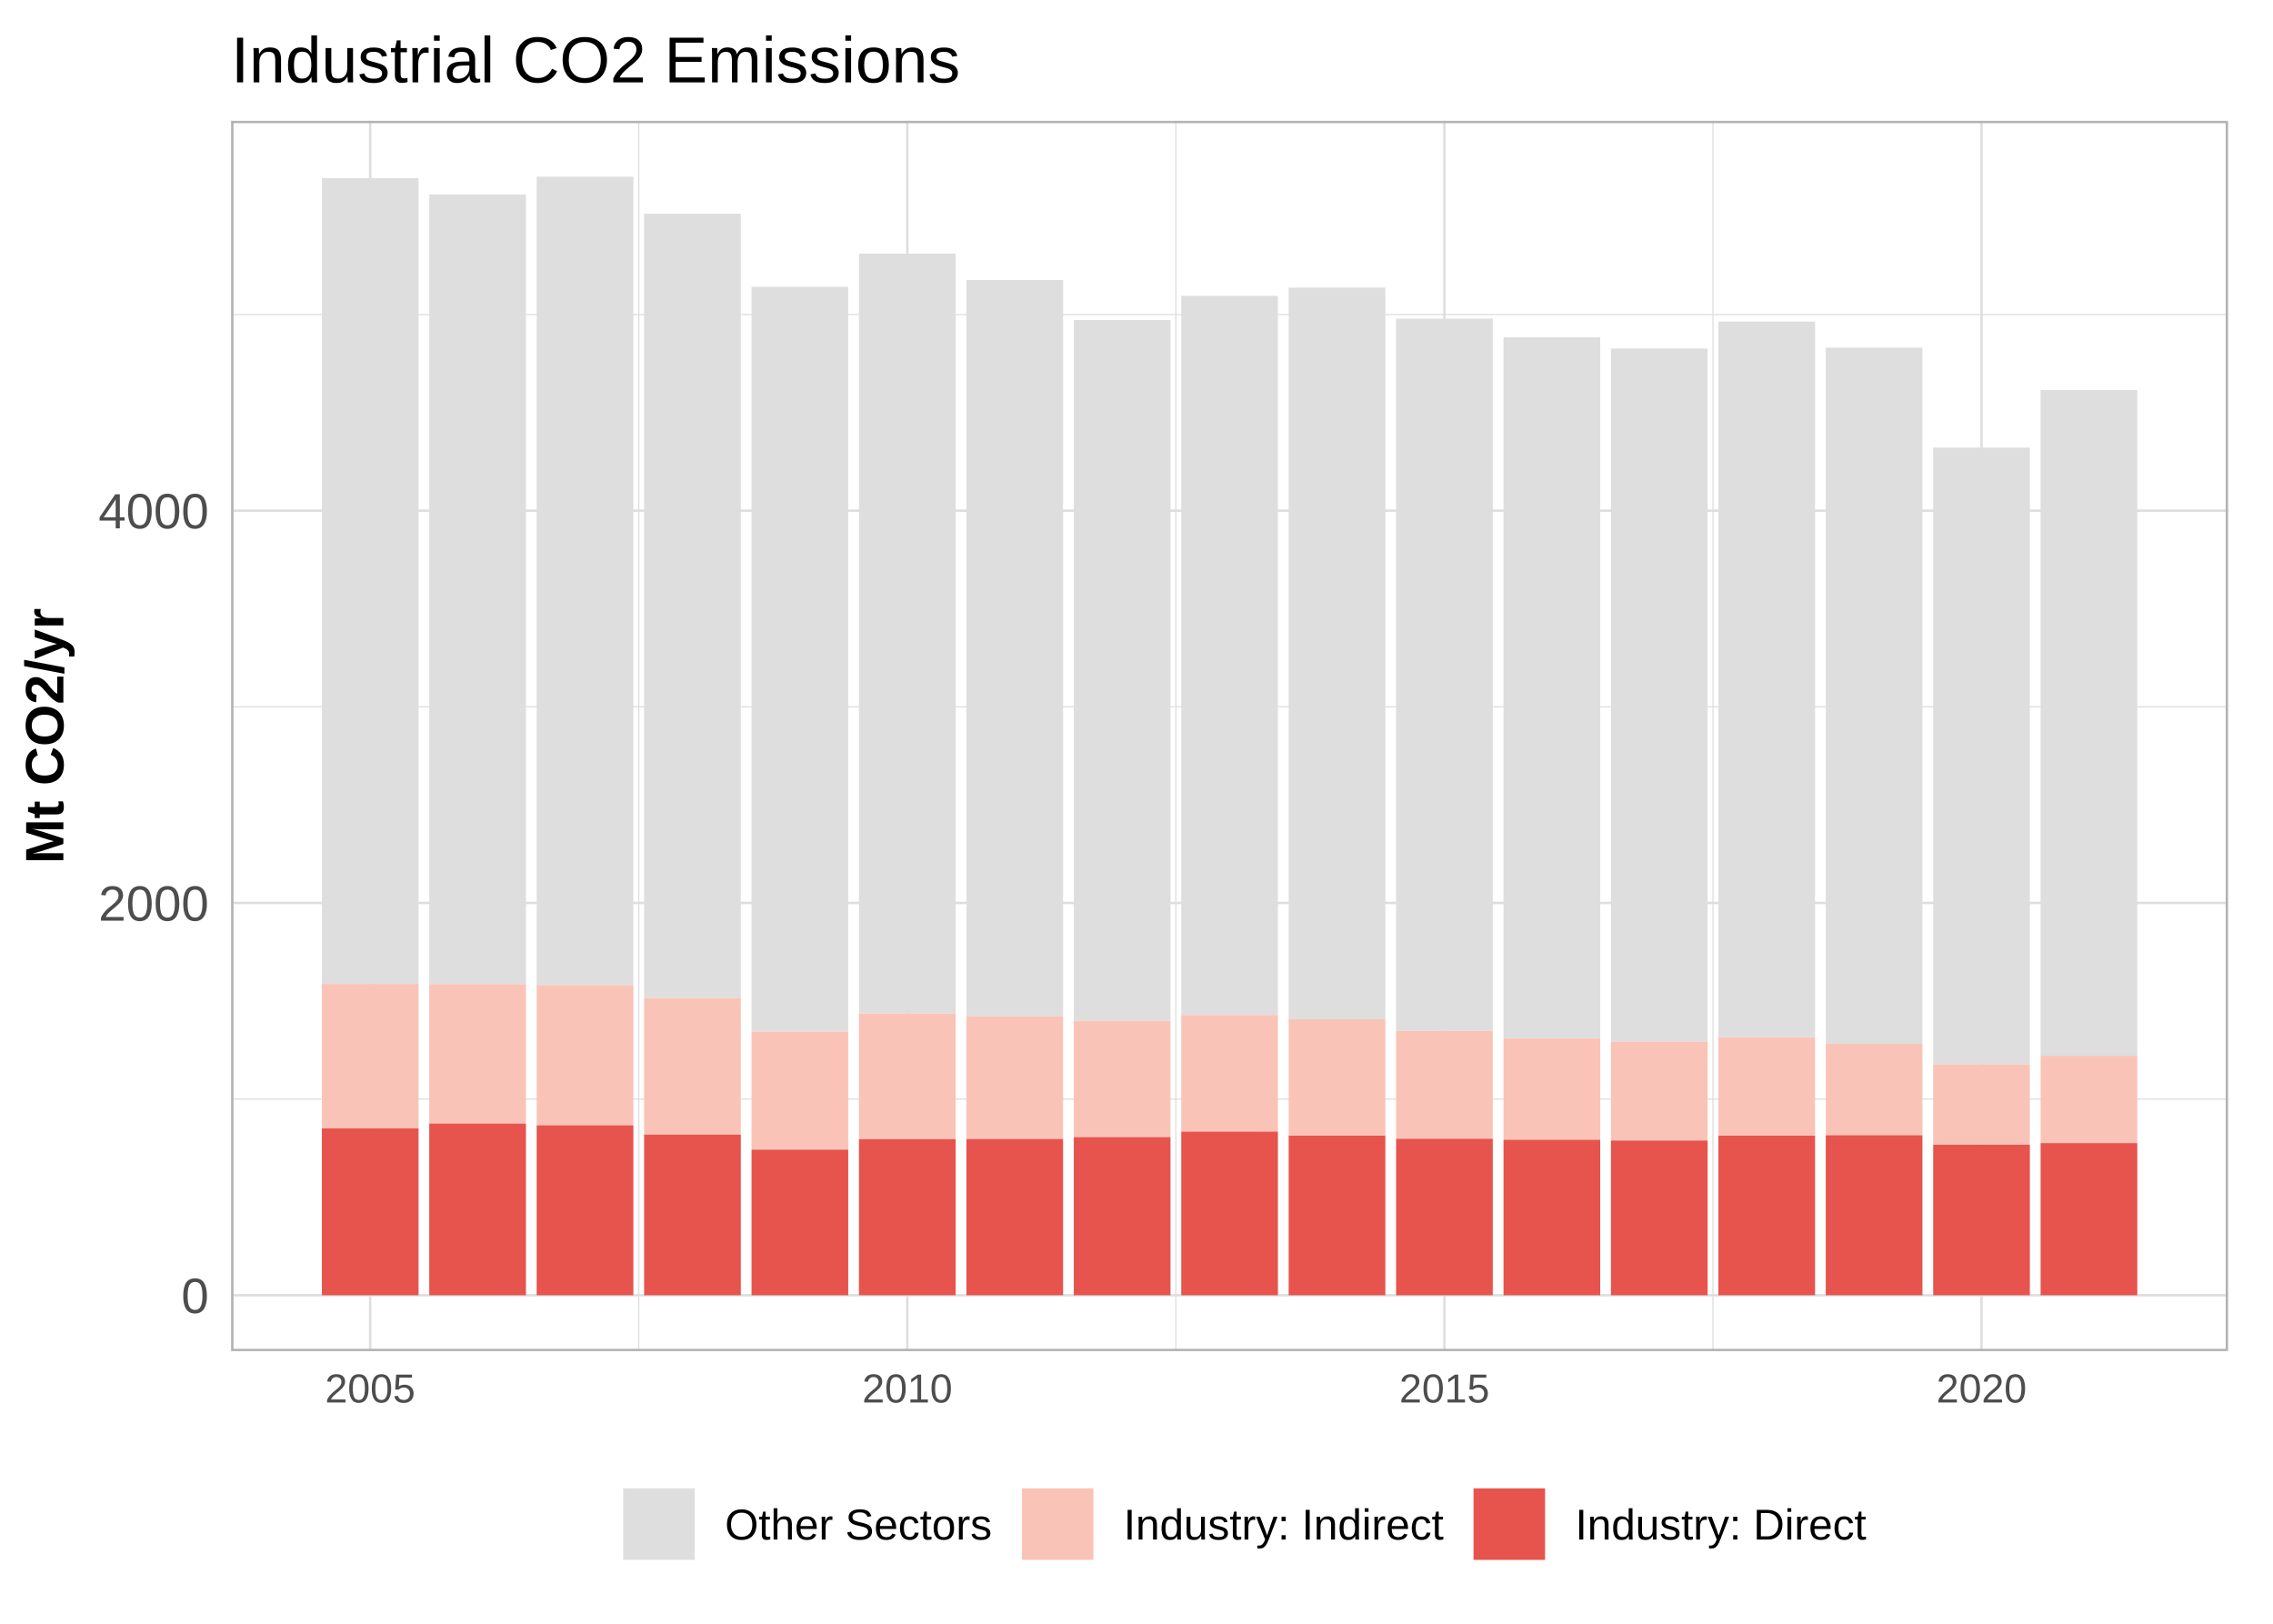
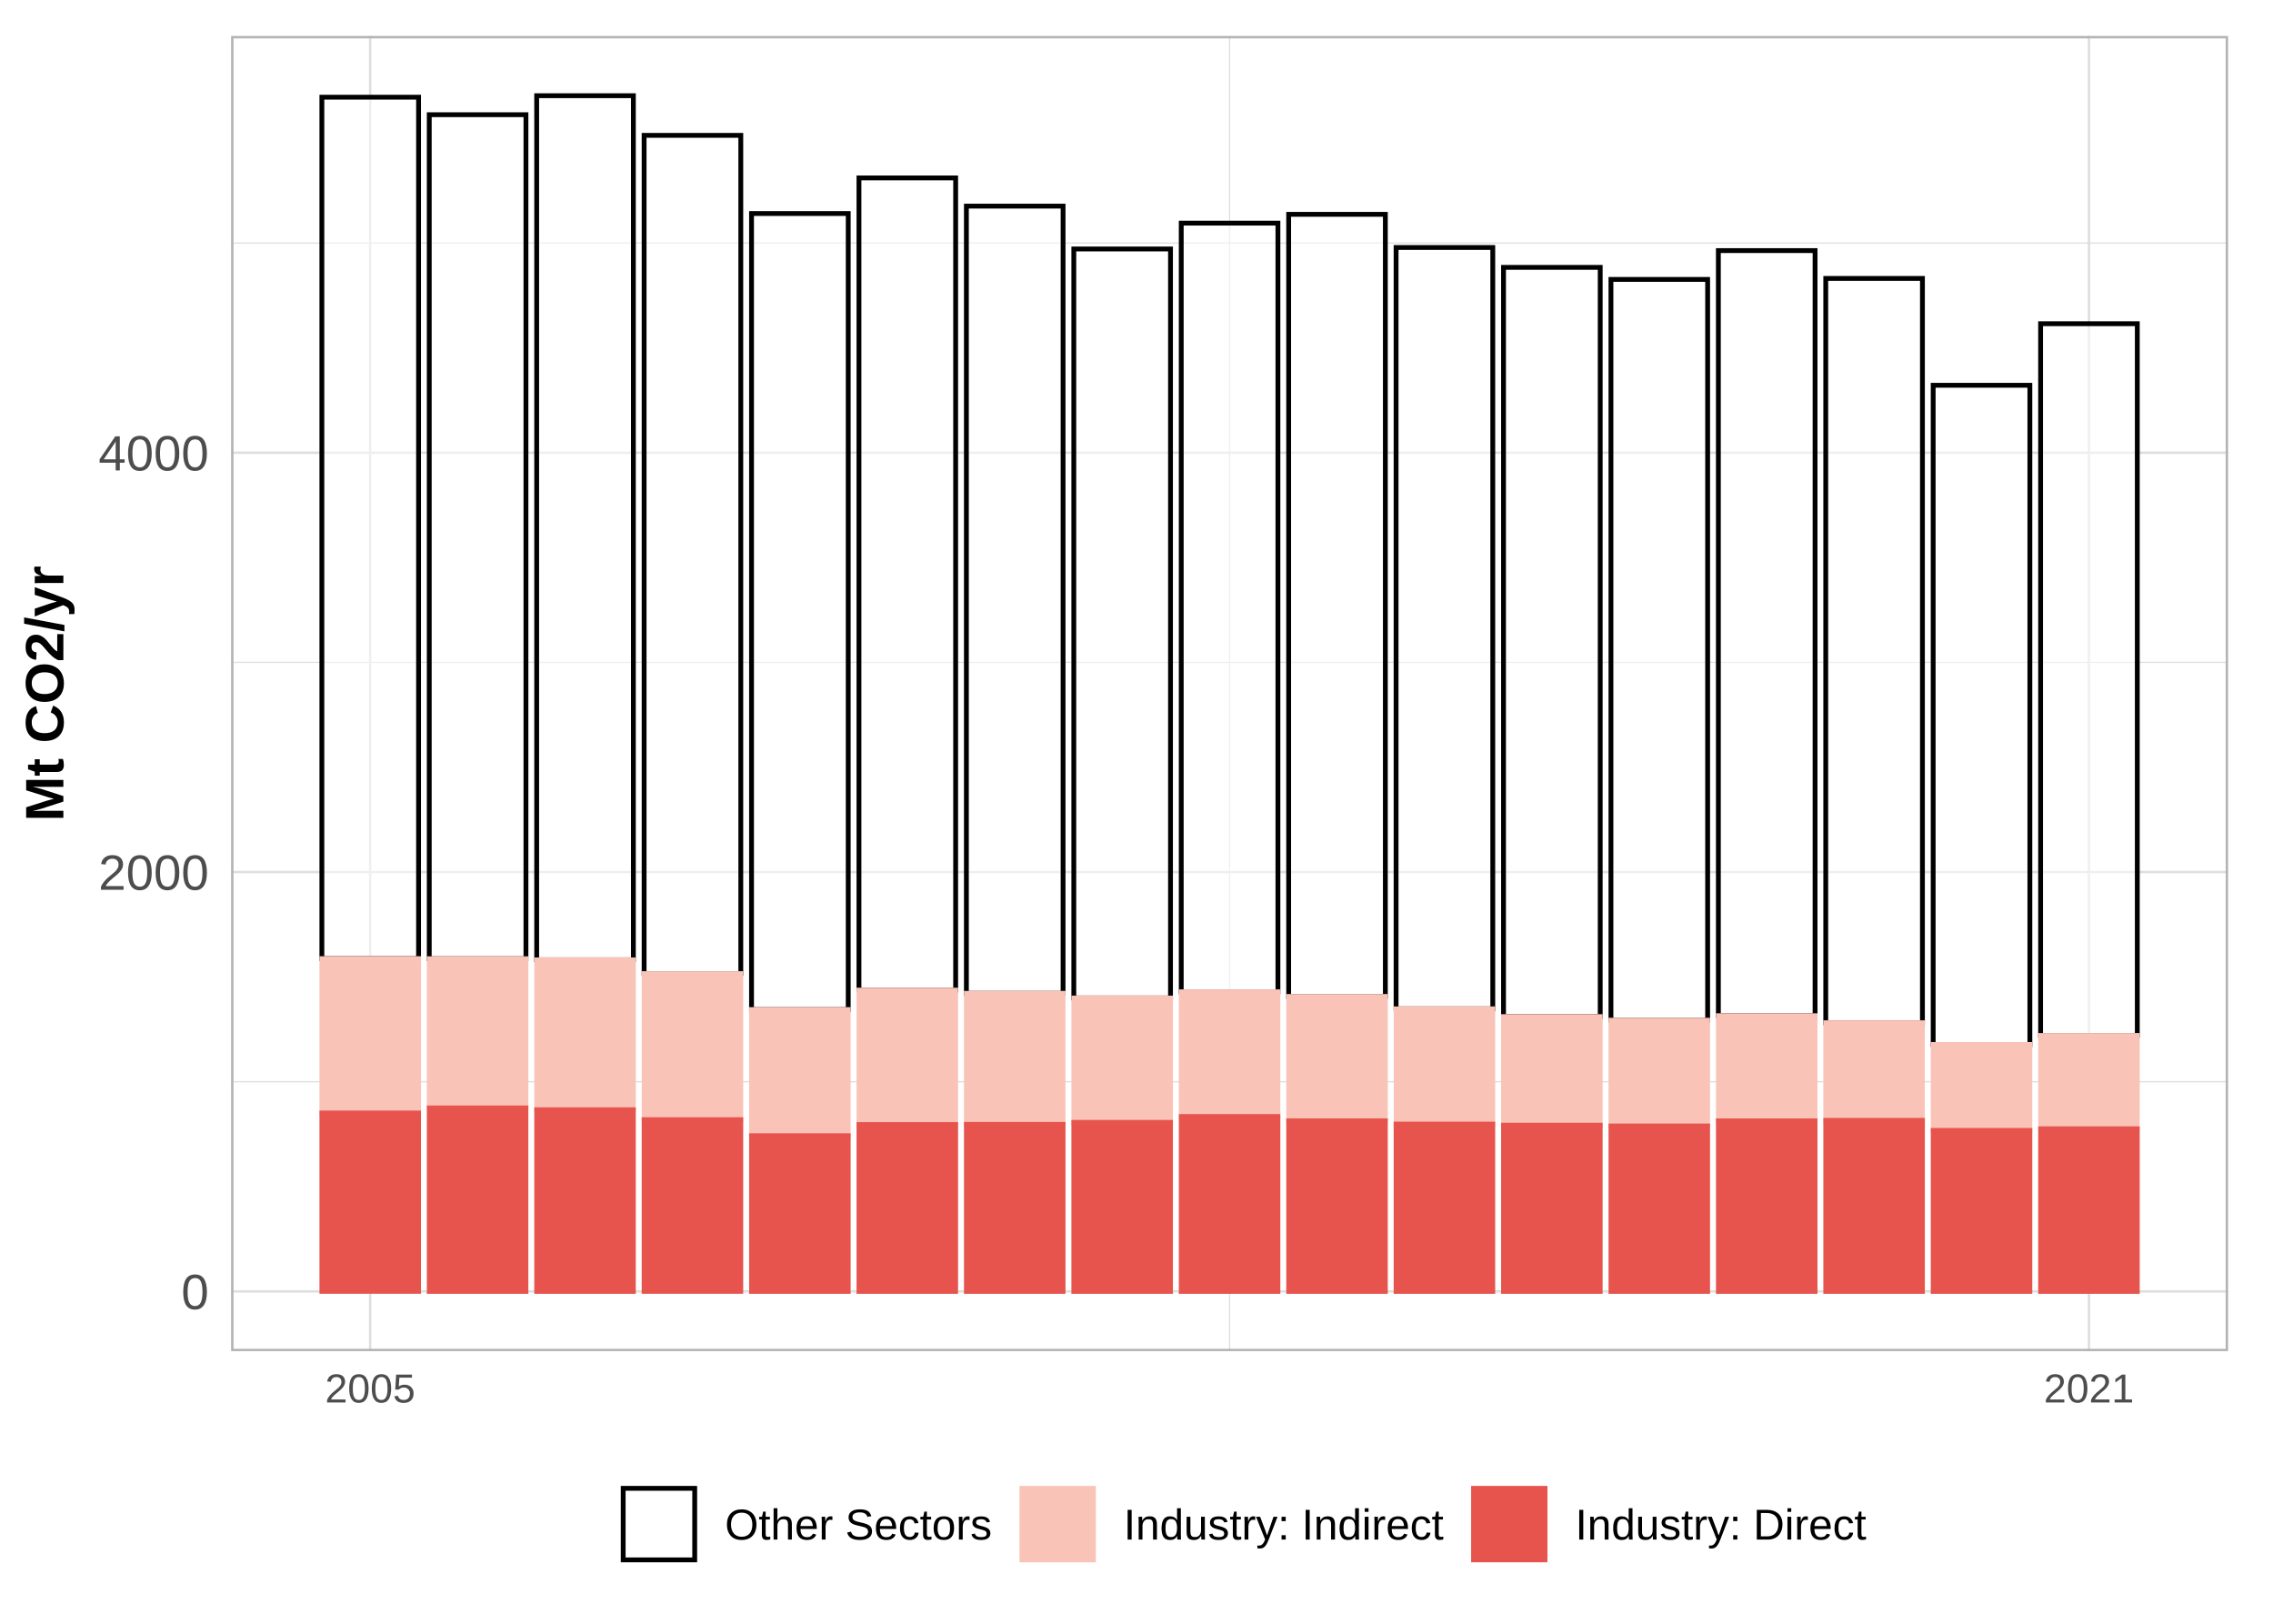
<svg xmlns="http://www.w3.org/2000/svg" class="svglite" width="504.00pt" height="360.00pt" viewBox="0 0 504.00 360.00">
  <defs>
    <style type="text/css">
    .svglite line, .svglite polyline, .svglite polygon, .svglite path, .svglite rect, .svglite circle {
      fill: none;
      stroke: #000000;
      stroke-linecap: round;
      stroke-linejoin: round;
      stroke-miterlimit: 10.00;
    }
    .svglite text {
      white-space: pre;
    }
  </style>
  </defs>
  <rect width="100%" height="100%" style="stroke: none; fill: #FFFFFF;" />
  <defs>
    <clipPath id="cpMC4wMHw1MDQuMDB8MC4wMHwzNjAuMDA=">
      <rect x="0.00" y="0.00" width="504.00" height="360.00" />
    </clipPath>
  </defs>
  <g clip-path="url(#cpMC4wMHw1MDQuMDB8MC4wMHwzNjAuMDA=)">
-     <rect x="0.00" y="0.00" width="504.00" height="360.00" style="stroke-width: 1.07; stroke: #FFFFFF; fill: #FFFFFF;" />
+     <rect x="0.00" y="0" width="504.00" height="360.00" style="stroke-width: 1.07; stroke: #FFFFFF; fill: #FFFFFF;" />
  </g>
  <defs>
-     <clipPath id="cpNTEuMjR8NDk0LjA0fDI2Ljc4fDI5OS41Nw==">
-       <rect x="51.24" y="26.78" width="442.80" height="272.79" />
+     <clipPath id="cpNTEuMjR8NDk0LjA0fDcuOTd8Mjk5LjU3">
+       <rect x="51.24" y="7.97" width="442.80" height="291.60" />
    </clipPath>
  </defs>
-   <g clip-path="url(#cpNTEuMjR8NDk0LjA0fDI2Ljc4fDI5OS41Nw==)">
-     <rect x="51.24" y="26.78" width="442.80" height="272.79" style="stroke-width: 1.07; stroke: none; fill: #FFFFFF;" />
-     <polyline points="51.24,243.68 494.04,243.68 " style="stroke-width: 0.27; stroke: #DEDEDE; stroke-linecap: butt;" />
-     <polyline points="51.24,156.70 494.04,156.70 " style="stroke-width: 0.27; stroke: #DEDEDE; stroke-linecap: butt;" />
-     <polyline points="51.24,69.73 494.04,69.73 " style="stroke-width: 0.27; stroke: #DEDEDE; stroke-linecap: butt;" />
-     <polyline points="141.63,299.57 141.63,26.78 " style="stroke-width: 0.27; stroke: #DEDEDE; stroke-linecap: butt;" />
-     <polyline points="260.73,299.57 260.73,26.78 " style="stroke-width: 0.27; stroke: #DEDEDE; stroke-linecap: butt;" />
-     <polyline points="379.82,299.57 379.82,26.78 " style="stroke-width: 0.27; stroke: #DEDEDE; stroke-linecap: butt;" />
-     <polyline points="51.24,287.17 494.04,287.17 " style="stroke-width: 0.53; stroke: #DEDEDE; stroke-linecap: butt;" />
-     <polyline points="51.24,200.19 494.04,200.19 " style="stroke-width: 0.53; stroke: #DEDEDE; stroke-linecap: butt;" />
-     <polyline points="51.24,113.22 494.04,113.22 " style="stroke-width: 0.53; stroke: #DEDEDE; stroke-linecap: butt;" />
-     <polyline points="82.08,299.57 82.08,26.78 " style="stroke-width: 0.53; stroke: #DEDEDE; stroke-linecap: butt;" />
-     <polyline points="201.18,299.57 201.18,26.78 " style="stroke-width: 0.53; stroke: #DEDEDE; stroke-linecap: butt;" />
-     <polyline points="320.28,299.57 320.28,26.78 " style="stroke-width: 0.53; stroke: #DEDEDE; stroke-linecap: butt;" />
-     <polyline points="439.37,299.57 439.37,26.78 " style="stroke-width: 0.53; stroke: #DEDEDE; stroke-linecap: butt;" />
-     <rect x="71.37" y="39.49" width="21.44" height="178.66" style="stroke-width: 1.07; stroke: none; stroke-linecap: butt; stroke-linejoin: miter; fill: #DEDEDE;" />
-     <rect x="71.37" y="218.15" width="21.44" height="32.02" style="stroke-width: 1.07; stroke: none; stroke-linecap: butt; stroke-linejoin: miter; fill: #F9C4B7;" />
-     <rect x="71.37" y="250.17" width="21.44" height="37.00" style="stroke-width: 1.07; stroke: none; stroke-linecap: butt; stroke-linejoin: miter; fill: #E6544D;" />
-     <rect x="95.18" y="43.11" width="21.44" height="175.06" style="stroke-width: 1.07; stroke: none; stroke-linecap: butt; stroke-linejoin: miter; fill: #DEDEDE;" />
-     <rect x="95.18" y="218.18" width="21.44" height="30.94" style="stroke-width: 1.07; stroke: none; stroke-linecap: butt; stroke-linejoin: miter; fill: #F9C4B7;" />
-     <rect x="95.18" y="249.11" width="21.44" height="38.06" style="stroke-width: 1.07; stroke: none; stroke-linecap: butt; stroke-linejoin: miter; fill: #E6544D;" />
-     <rect x="119.00" y="39.18" width="21.44" height="179.23" style="stroke-width: 1.07; stroke: none; stroke-linecap: butt; stroke-linejoin: miter; fill: #DEDEDE;" />
-     <rect x="119.00" y="218.40" width="21.44" height="31.09" style="stroke-width: 1.07; stroke: none; stroke-linecap: butt; stroke-linejoin: miter; fill: #F9C4B7;" />
-     <rect x="119.00" y="249.49" width="21.44" height="37.68" style="stroke-width: 1.07; stroke: none; stroke-linecap: butt; stroke-linejoin: miter; fill: #E6544D;" />
-     <rect x="142.82" y="47.40" width="21.44" height="173.86" style="stroke-width: 1.07; stroke: none; stroke-linecap: butt; stroke-linejoin: miter; fill: #DEDEDE;" />
-     <rect x="142.82" y="221.25" width="21.44" height="30.30" style="stroke-width: 1.07; stroke: none; stroke-linecap: butt; stroke-linejoin: miter; fill: #F9C4B7;" />
-     <rect x="142.82" y="251.55" width="21.44" height="35.62" style="stroke-width: 1.07; stroke: none; stroke-linecap: butt; stroke-linejoin: miter; fill: #E6544D;" />
-     <rect x="166.64" y="63.60" width="21.44" height="165.11" style="stroke-width: 1.07; stroke: none; stroke-linecap: butt; stroke-linejoin: miter; fill: #DEDEDE;" />
-     <rect x="166.64" y="228.71" width="21.44" height="26.17" style="stroke-width: 1.07; stroke: none; stroke-linecap: butt; stroke-linejoin: miter; fill: #F9C4B7;" />
-     <rect x="166.64" y="254.88" width="21.44" height="32.29" style="stroke-width: 1.07; stroke: none; stroke-linecap: butt; stroke-linejoin: miter; fill: #E6544D;" />
-     <rect x="190.46" y="56.23" width="21.44" height="168.45" style="stroke-width: 1.07; stroke: none; stroke-linecap: butt; stroke-linejoin: miter; fill: #DEDEDE;" />
-     <rect x="190.46" y="224.68" width="21.44" height="27.88" style="stroke-width: 1.07; stroke: none; stroke-linecap: butt; stroke-linejoin: miter; fill: #F9C4B7;" />
-     <rect x="190.46" y="252.56" width="21.44" height="34.61" style="stroke-width: 1.07; stroke: none; stroke-linecap: butt; stroke-linejoin: miter; fill: #E6544D;" />
-     <rect x="214.28" y="62.08" width="21.44" height="163.27" style="stroke-width: 1.07; stroke: none; stroke-linecap: butt; stroke-linejoin: miter; fill: #DEDEDE;" />
-     <rect x="214.28" y="225.35" width="21.44" height="27.17" style="stroke-width: 1.07; stroke: none; stroke-linecap: butt; stroke-linejoin: miter; fill: #F9C4B7;" />
-     <rect x="214.28" y="252.52" width="21.44" height="34.65" style="stroke-width: 1.07; stroke: none; stroke-linecap: butt; stroke-linejoin: miter; fill: #E6544D;" />
-     <rect x="238.10" y="70.96" width="21.44" height="155.35" style="stroke-width: 1.07; stroke: none; stroke-linecap: butt; stroke-linejoin: miter; fill: #DEDEDE;" />
-     <rect x="238.10" y="226.32" width="21.44" height="25.79" style="stroke-width: 1.07; stroke: none; stroke-linecap: butt; stroke-linejoin: miter; fill: #F9C4B7;" />
-     <rect x="238.10" y="252.11" width="21.44" height="35.06" style="stroke-width: 1.07; stroke: none; stroke-linecap: butt; stroke-linejoin: miter; fill: #E6544D;" />
-     <rect x="261.92" y="65.60" width="21.44" height="159.42" style="stroke-width: 1.07; stroke: none; stroke-linecap: butt; stroke-linejoin: miter; fill: #DEDEDE;" />
-     <rect x="261.92" y="225.03" width="21.44" height="25.87" style="stroke-width: 1.07; stroke: none; stroke-linecap: butt; stroke-linejoin: miter; fill: #F9C4B7;" />
-     <rect x="261.92" y="250.89" width="21.44" height="36.28" style="stroke-width: 1.07; stroke: none; stroke-linecap: butt; stroke-linejoin: miter; fill: #E6544D;" />
-     <rect x="285.74" y="63.77" width="21.44" height="162.22" style="stroke-width: 1.07; stroke: none; stroke-linecap: butt; stroke-linejoin: miter; fill: #DEDEDE;" />
-     <rect x="285.74" y="225.99" width="21.44" height="25.79" style="stroke-width: 1.07; stroke: none; stroke-linecap: butt; stroke-linejoin: miter; fill: #F9C4B7;" />
-     <rect x="285.74" y="251.78" width="21.44" height="35.39" style="stroke-width: 1.07; stroke: none; stroke-linecap: butt; stroke-linejoin: miter; fill: #E6544D;" />
-     <rect x="309.56" y="70.65" width="21.44" height="157.92" style="stroke-width: 1.07; stroke: none; stroke-linecap: butt; stroke-linejoin: miter; fill: #DEDEDE;" />
-     <rect x="309.56" y="228.57" width="21.44" height="23.90" style="stroke-width: 1.07; stroke: none; stroke-linecap: butt; stroke-linejoin: miter; fill: #F9C4B7;" />
-     <rect x="309.56" y="252.47" width="21.44" height="34.70" style="stroke-width: 1.07; stroke: none; stroke-linecap: butt; stroke-linejoin: miter; fill: #E6544D;" />
-     <rect x="333.38" y="74.78" width="21.44" height="155.40" style="stroke-width: 1.07; stroke: none; stroke-linecap: butt; stroke-linejoin: miter; fill: #DEDEDE;" />
-     <rect x="333.38" y="230.18" width="21.44" height="22.51" style="stroke-width: 1.07; stroke: none; stroke-linecap: butt; stroke-linejoin: miter; fill: #F9C4B7;" />
-     <rect x="333.38" y="252.69" width="21.44" height="34.48" style="stroke-width: 1.07; stroke: none; stroke-linecap: butt; stroke-linejoin: miter; fill: #E6544D;" />
-     <rect x="357.20" y="77.27" width="21.44" height="153.65" style="stroke-width: 1.07; stroke: none; stroke-linecap: butt; stroke-linejoin: miter; fill: #DEDEDE;" />
-     <rect x="357.20" y="230.92" width="21.44" height="21.94" style="stroke-width: 1.07; stroke: none; stroke-linecap: butt; stroke-linejoin: miter; fill: #F9C4B7;" />
-     <rect x="357.20" y="252.86" width="21.44" height="34.31" style="stroke-width: 1.07; stroke: none; stroke-linecap: butt; stroke-linejoin: miter; fill: #E6544D;" />
-     <rect x="381.02" y="71.30" width="21.44" height="158.69" style="stroke-width: 1.07; stroke: none; stroke-linecap: butt; stroke-linejoin: miter; fill: #DEDEDE;" />
-     <rect x="381.02" y="229.99" width="21.44" height="21.80" style="stroke-width: 1.07; stroke: none; stroke-linecap: butt; stroke-linejoin: miter; fill: #F9C4B7;" />
-     <rect x="381.02" y="251.79" width="21.44" height="35.38" style="stroke-width: 1.07; stroke: none; stroke-linecap: butt; stroke-linejoin: miter; fill: #E6544D;" />
-     <rect x="404.83" y="77.07" width="21.44" height="154.37" style="stroke-width: 1.07; stroke: none; stroke-linecap: butt; stroke-linejoin: miter; fill: #DEDEDE;" />
-     <rect x="404.83" y="231.44" width="21.44" height="20.24" style="stroke-width: 1.07; stroke: none; stroke-linecap: butt; stroke-linejoin: miter; fill: #F9C4B7;" />
-     <rect x="404.83" y="251.69" width="21.44" height="35.48" style="stroke-width: 1.07; stroke: none; stroke-linecap: butt; stroke-linejoin: miter; fill: #E6544D;" />
-     <rect x="428.65" y="99.23" width="21.44" height="136.72" style="stroke-width: 1.07; stroke: none; stroke-linecap: butt; stroke-linejoin: miter; fill: #DEDEDE;" />
-     <rect x="428.65" y="235.95" width="21.44" height="17.82" style="stroke-width: 1.07; stroke: none; stroke-linecap: butt; stroke-linejoin: miter; fill: #F9C4B7;" />
-     <rect x="428.65" y="253.78" width="21.44" height="33.39" style="stroke-width: 1.07; stroke: none; stroke-linecap: butt; stroke-linejoin: miter; fill: #E6544D;" />
-     <rect x="452.47" y="86.47" width="21.44" height="147.62" style="stroke-width: 1.07; stroke: none; stroke-linecap: butt; stroke-linejoin: miter; fill: #DEDEDE;" />
-     <rect x="452.47" y="234.08" width="21.44" height="19.36" style="stroke-width: 1.07; stroke: none; stroke-linecap: butt; stroke-linejoin: miter; fill: #F9C4B7;" />
-     <rect x="452.47" y="253.44" width="21.44" height="33.73" style="stroke-width: 1.07; stroke: none; stroke-linecap: butt; stroke-linejoin: miter; fill: #E6544D;" />
-     <rect x="51.24" y="26.78" width="442.80" height="272.79" style="stroke-width: 1.07; stroke: #B3B3B3;" />
+   <g clip-path="url(#cpNTEuMjR8NDk0LjA0fDcuOTd8Mjk5LjU3)">
+     <rect x="51.24" y="7.97" width="442.80" height="291.60" style="stroke-width: 1.07; stroke: none; fill: #FFFFFF;" />
+     <polyline points="51.24,239.83 494.04,239.83 " style="stroke-width: 0.27; stroke: #DEDEDE; stroke-linecap: butt;" />
+     <polyline points="51.24,146.86 494.04,146.86 " style="stroke-width: 0.27; stroke: #DEDEDE; stroke-linecap: butt;" />
+     <polyline points="51.24,53.88 494.04,53.88 " style="stroke-width: 0.27; stroke: #DEDEDE; stroke-linecap: butt;" />
+     <polyline points="272.64,299.57 272.64,7.97 " style="stroke-width: 0.27; stroke: #DEDEDE; stroke-linecap: butt;" />
+     <polyline points="51.24,286.32 494.04,286.32 " style="stroke-width: 0.53; stroke: #DEDEDE; stroke-linecap: butt;" />
+     <polyline points="51.24,193.34 494.04,193.34 " style="stroke-width: 0.53; stroke: #DEDEDE; stroke-linecap: butt;" />
+     <polyline points="51.24,100.37 494.04,100.37 " style="stroke-width: 0.53; stroke: #DEDEDE; stroke-linecap: butt;" />
+     <polyline points="82.08,299.57 82.08,7.97 " style="stroke-width: 0.53; stroke: #DEDEDE; stroke-linecap: butt;" />
+     <polyline points="463.19,299.57 463.19,7.97 " style="stroke-width: 0.53; stroke: #DEDEDE; stroke-linecap: butt;" />
+     <rect x="71.37" y="21.55" width="21.44" height="190.98" style="stroke-width: 1.07; stroke-linecap: butt; stroke-linejoin: miter; fill: #FFFFFF; fill-opacity: 0.50;" />
+     <rect x="71.37" y="212.54" width="21.44" height="34.23" style="stroke-width: 1.07; stroke: #F9C4B7; stroke-linecap: butt; stroke-linejoin: miter; fill: #F9C4B7;" />
+     <rect x="71.37" y="246.76" width="21.44" height="39.55" style="stroke-width: 1.07; stroke: #E6544D; stroke-linecap: butt; stroke-linejoin: miter; fill: #E6544D;" />
+     <rect x="95.18" y="25.43" width="21.44" height="187.13" style="stroke-width: 1.07; stroke-linecap: butt; stroke-linejoin: miter; fill: #FFFFFF; fill-opacity: 0.50;" />
+     <rect x="95.18" y="212.56" width="21.44" height="33.07" style="stroke-width: 1.07; stroke: #F9C4B7; stroke-linecap: butt; stroke-linejoin: miter; fill: #F9C4B7;" />
+     <rect x="95.18" y="245.64" width="21.44" height="40.68" style="stroke-width: 1.07; stroke: #E6544D; stroke-linecap: butt; stroke-linejoin: miter; fill: #E6544D;" />
+     <rect x="119.00" y="21.22" width="21.44" height="191.58" style="stroke-width: 1.07; stroke-linecap: butt; stroke-linejoin: miter; fill: #FFFFFF; fill-opacity: 0.50;" />
+     <rect x="119.00" y="212.81" width="21.44" height="33.23" style="stroke-width: 1.07; stroke: #F9C4B7; stroke-linecap: butt; stroke-linejoin: miter; fill: #F9C4B7;" />
+     <rect x="119.00" y="246.04" width="21.44" height="40.28" style="stroke-width: 1.07; stroke: #E6544D; stroke-linecap: butt; stroke-linejoin: miter; fill: #E6544D;" />
+     <rect x="142.82" y="30.01" width="21.44" height="185.84" style="stroke-width: 1.07; stroke-linecap: butt; stroke-linejoin: miter; fill: #FFFFFF; fill-opacity: 0.50;" />
+     <rect x="142.82" y="215.86" width="21.44" height="32.39" style="stroke-width: 1.07; stroke: #F9C4B7; stroke-linecap: butt; stroke-linejoin: miter; fill: #F9C4B7;" />
+     <rect x="142.82" y="248.24" width="21.44" height="38.07" style="stroke-width: 1.07; stroke: #E6544D; stroke-linecap: butt; stroke-linejoin: miter; fill: #E6544D;" />
+     <rect x="166.64" y="47.34" width="21.44" height="176.49" style="stroke-width: 1.07; stroke-linecap: butt; stroke-linejoin: miter; fill: #FFFFFF; fill-opacity: 0.50;" />
+     <rect x="166.64" y="223.83" width="21.44" height="27.97" style="stroke-width: 1.07; stroke: #F9C4B7; stroke-linecap: butt; stroke-linejoin: miter; fill: #F9C4B7;" />
+     <rect x="166.64" y="251.80" width="21.44" height="34.52" style="stroke-width: 1.07; stroke: #E6544D; stroke-linecap: butt; stroke-linejoin: miter; fill: #E6544D;" />
+     <rect x="190.46" y="39.45" width="21.44" height="180.07" style="stroke-width: 1.07; stroke-linecap: butt; stroke-linejoin: miter; fill: #FFFFFF; fill-opacity: 0.50;" />
+     <rect x="190.46" y="219.52" width="21.44" height="29.80" style="stroke-width: 1.07; stroke: #F9C4B7; stroke-linecap: butt; stroke-linejoin: miter; fill: #F9C4B7;" />
+     <rect x="190.46" y="249.32" width="21.44" height="37.00" style="stroke-width: 1.07; stroke: #E6544D; stroke-linecap: butt; stroke-linejoin: miter; fill: #E6544D;" />
+     <rect x="214.28" y="45.70" width="21.44" height="174.53" style="stroke-width: 1.07; stroke-linecap: butt; stroke-linejoin: miter; fill: #FFFFFF; fill-opacity: 0.50;" />
+     <rect x="214.28" y="220.23" width="21.44" height="29.04" style="stroke-width: 1.07; stroke: #F9C4B7; stroke-linecap: butt; stroke-linejoin: miter; fill: #F9C4B7;" />
+     <rect x="214.28" y="249.28" width="21.44" height="37.04" style="stroke-width: 1.07; stroke: #E6544D; stroke-linecap: butt; stroke-linejoin: miter; fill: #E6544D;" />
+     <rect x="238.10" y="55.20" width="21.44" height="166.06" style="stroke-width: 1.07; stroke-linecap: butt; stroke-linejoin: miter; fill: #FFFFFF; fill-opacity: 0.50;" />
+     <rect x="238.10" y="221.27" width="21.44" height="27.57" style="stroke-width: 1.07; stroke: #F9C4B7; stroke-linecap: butt; stroke-linejoin: miter; fill: #F9C4B7;" />
+     <rect x="238.10" y="248.84" width="21.44" height="37.48" style="stroke-width: 1.07; stroke: #E6544D; stroke-linecap: butt; stroke-linejoin: miter; fill: #E6544D;" />
+     <rect x="261.92" y="49.47" width="21.44" height="170.41" style="stroke-width: 1.07; stroke-linecap: butt; stroke-linejoin: miter; fill: #FFFFFF; fill-opacity: 0.50;" />
+     <rect x="261.92" y="219.89" width="21.44" height="27.65" style="stroke-width: 1.07; stroke: #F9C4B7; stroke-linecap: butt; stroke-linejoin: miter; fill: #F9C4B7;" />
+     <rect x="261.92" y="247.54" width="21.44" height="38.78" style="stroke-width: 1.07; stroke: #E6544D; stroke-linecap: butt; stroke-linejoin: miter; fill: #E6544D;" />
+     <rect x="285.74" y="47.52" width="21.44" height="173.41" style="stroke-width: 1.07; stroke-linecap: butt; stroke-linejoin: miter; fill: #FFFFFF; fill-opacity: 0.50;" />
+     <rect x="285.74" y="220.92" width="21.44" height="27.57" style="stroke-width: 1.07; stroke: #F9C4B7; stroke-linecap: butt; stroke-linejoin: miter; fill: #F9C4B7;" />
+     <rect x="285.74" y="248.49" width="21.44" height="37.83" style="stroke-width: 1.07; stroke: #E6544D; stroke-linecap: butt; stroke-linejoin: miter; fill: #E6544D;" />
+     <rect x="309.56" y="54.87" width="21.44" height="168.80" style="stroke-width: 1.07; stroke-linecap: butt; stroke-linejoin: miter; fill: #FFFFFF; fill-opacity: 0.50;" />
+     <rect x="309.56" y="223.67" width="21.44" height="25.54" style="stroke-width: 1.07; stroke: #F9C4B7; stroke-linecap: butt; stroke-linejoin: miter; fill: #F9C4B7;" />
+     <rect x="309.56" y="249.22" width="21.44" height="37.10" style="stroke-width: 1.07; stroke: #E6544D; stroke-linecap: butt; stroke-linejoin: miter; fill: #E6544D;" />
+     <rect x="333.38" y="59.28" width="21.44" height="166.11" style="stroke-width: 1.07; stroke-linecap: butt; stroke-linejoin: miter; fill: #FFFFFF; fill-opacity: 0.50;" />
+     <rect x="333.38" y="225.39" width="21.44" height="24.06" style="stroke-width: 1.07; stroke: #F9C4B7; stroke-linecap: butt; stroke-linejoin: miter; fill: #F9C4B7;" />
+     <rect x="333.38" y="249.46" width="21.44" height="36.86" style="stroke-width: 1.07; stroke: #E6544D; stroke-linecap: butt; stroke-linejoin: miter; fill: #E6544D;" />
+     <rect x="357.20" y="61.95" width="21.44" height="164.24" style="stroke-width: 1.07; stroke-linecap: butt; stroke-linejoin: miter; fill: #FFFFFF; fill-opacity: 0.50;" />
+     <rect x="357.20" y="226.19" width="21.44" height="23.45" style="stroke-width: 1.07; stroke: #F9C4B7; stroke-linecap: butt; stroke-linejoin: miter; fill: #F9C4B7;" />
+     <rect x="357.20" y="249.64" width="21.44" height="36.68" style="stroke-width: 1.07; stroke: #E6544D; stroke-linecap: butt; stroke-linejoin: miter; fill: #E6544D;" />
+     <rect x="381.02" y="55.56" width="21.44" height="169.63" style="stroke-width: 1.07; stroke-linecap: butt; stroke-linejoin: miter; fill: #FFFFFF; fill-opacity: 0.50;" />
+     <rect x="381.02" y="225.19" width="21.44" height="23.30" style="stroke-width: 1.07; stroke: #F9C4B7; stroke-linecap: butt; stroke-linejoin: miter; fill: #F9C4B7;" />
+     <rect x="381.02" y="248.50" width="21.44" height="37.82" style="stroke-width: 1.07; stroke: #E6544D; stroke-linecap: butt; stroke-linejoin: miter; fill: #E6544D;" />
+     <rect x="404.83" y="61.73" width="21.44" height="165.01" style="stroke-width: 1.07; stroke-linecap: butt; stroke-linejoin: miter; fill: #FFFFFF; fill-opacity: 0.50;" />
+     <rect x="404.83" y="226.75" width="21.44" height="21.64" style="stroke-width: 1.07; stroke: #F9C4B7; stroke-linecap: butt; stroke-linejoin: miter; fill: #F9C4B7;" />
+     <rect x="404.83" y="248.39" width="21.44" height="37.93" style="stroke-width: 1.07; stroke: #E6544D; stroke-linecap: butt; stroke-linejoin: miter; fill: #E6544D;" />
+     <rect x="428.65" y="85.42" width="21.44" height="146.15" style="stroke-width: 1.07; stroke-linecap: butt; stroke-linejoin: miter; fill: #FFFFFF; fill-opacity: 0.50;" />
+     <rect x="428.65" y="231.57" width="21.44" height="19.05" style="stroke-width: 1.07; stroke: #F9C4B7; stroke-linecap: butt; stroke-linejoin: miter; fill: #F9C4B7;" />
+     <rect x="428.65" y="250.62" width="21.44" height="35.70" style="stroke-width: 1.07; stroke: #E6544D; stroke-linecap: butt; stroke-linejoin: miter; fill: #E6544D;" />
+     <rect x="452.47" y="71.77" width="21.44" height="157.79" style="stroke-width: 1.07; stroke-linecap: butt; stroke-linejoin: miter; fill: #FFFFFF; fill-opacity: 0.50;" />
+     <rect x="452.47" y="229.57" width="21.44" height="20.69" style="stroke-width: 1.07; stroke: #F9C4B7; stroke-linecap: butt; stroke-linejoin: miter; fill: #F9C4B7;" />
+     <rect x="452.47" y="250.26" width="21.44" height="36.06" style="stroke-width: 1.07; stroke: #E6544D; stroke-linecap: butt; stroke-linejoin: miter; fill: #E6544D;" />
+     <rect x="51.24" y="7.97" width="442.80" height="291.60" style="stroke-width: 1.07; stroke: #B3B3B3;" />
  </g>
  <g clip-path="url(#cpMC4wMHw1MDQuMDB8MC4wMHwzNjAuMDA=)">
-     <text x="46.31" y="291.11" text-anchor="end" style="font-size: 11.00px;fill: #4D4D4D; font-family: &quot;Arial&quot;;" textLength="6.12px" lengthAdjust="spacingAndGlyphs">0</text>
-     <text x="46.31" y="204.13" text-anchor="end" style="font-size: 11.00px;fill: #4D4D4D; font-family: &quot;Arial&quot;;" textLength="24.48px" lengthAdjust="spacingAndGlyphs">2000</text>
-     <text x="46.31" y="117.15" text-anchor="end" style="font-size: 11.00px;fill: #4D4D4D; font-family: &quot;Arial&quot;;" textLength="24.48px" lengthAdjust="spacingAndGlyphs">4000</text>
+     <text x="46.31" y="290.25" text-anchor="end" style="font-size: 11.00px;fill: #4D4D4D; font-family: &quot;Arial&quot;;" textLength="6.12px" lengthAdjust="spacingAndGlyphs">0</text>
+     <text x="46.31" y="197.28" text-anchor="end" style="font-size: 11.00px;fill: #4D4D4D; font-family: &quot;Arial&quot;;" textLength="24.48px" lengthAdjust="spacingAndGlyphs">2000</text>
+     <text x="46.31" y="104.31" text-anchor="end" style="font-size: 11.00px;fill: #4D4D4D; font-family: &quot;Arial&quot;;" textLength="24.48px" lengthAdjust="spacingAndGlyphs">4000</text>
    <text x="82.08" y="310.95" text-anchor="middle" style="font-size: 9.00px;fill: #4D4D4D; font-family: &quot;Arial&quot;;" textLength="20.02px" lengthAdjust="spacingAndGlyphs">2005</text>
-     <text x="201.18" y="310.95" text-anchor="middle" style="font-size: 9.00px;fill: #4D4D4D; font-family: &quot;Arial&quot;;" textLength="20.02px" lengthAdjust="spacingAndGlyphs">2010</text>
-     <text x="320.28" y="310.95" text-anchor="middle" style="font-size: 9.00px;fill: #4D4D4D; font-family: &quot;Arial&quot;;" textLength="20.02px" lengthAdjust="spacingAndGlyphs">2015</text>
-     <text x="439.37" y="310.95" text-anchor="middle" style="font-size: 9.00px;fill: #4D4D4D; font-family: &quot;Arial&quot;;" textLength="20.02px" lengthAdjust="spacingAndGlyphs">2020</text>
-     <text transform="translate(14.05,163.17) rotate(-90)" text-anchor="middle" style="font-size: 12.00px; font-weight: bold; font-family: &quot;Arial&quot;;" textLength="56.69px" lengthAdjust="spacingAndGlyphs">Mt CO2/yr</text>
+     <text x="463.19" y="310.95" text-anchor="middle" style="font-size: 9.00px;fill: #4D4D4D; font-family: &quot;Arial&quot;;" textLength="20.02px" lengthAdjust="spacingAndGlyphs">2021</text>
+     <text transform="translate(14.05,153.77) rotate(-90)" text-anchor="middle" style="font-size: 12.00px; font-weight: bold; font-family: &quot;Arial&quot;;" textLength="56.69px" lengthAdjust="spacingAndGlyphs">Mt CO2/yr</text>
    <rect x="126.02" y="323.79" width="293.24" height="28.24" style="stroke-width: 1.07; stroke: none; fill: #FFFFFF;" />
    <rect x="137.48" y="329.27" width="17.28" height="17.28" style="stroke-width: 1.07; stroke: none; fill: #FFFFFF;" />
-     <rect x="138.18" y="329.98" width="15.86" height="15.86" style="stroke-width: 1.07; stroke: none; stroke-linecap: butt; stroke-linejoin: miter; fill: #DEDEDE;" />
+     <rect x="138.18" y="329.98" width="15.86" height="15.86" style="stroke-width: 1.07; stroke-linecap: butt; stroke-linejoin: miter; fill: #FFFFFF; fill-opacity: 0.50;" />
    <rect x="225.88" y="329.27" width="17.28" height="17.28" style="stroke-width: 1.07; stroke: none; fill: #FFFFFF;" />
-     <rect x="226.59" y="329.98" width="15.86" height="15.86" style="stroke-width: 1.07; stroke: none; stroke-linecap: butt; stroke-linejoin: miter; fill: #F9C4B7;" />
+     <rect x="226.59" y="329.98" width="15.86" height="15.86" style="stroke-width: 1.07; stroke: #F9C4B7; stroke-linecap: butt; stroke-linejoin: miter; fill: #F9C4B7;" />
    <rect x="326.02" y="329.27" width="17.28" height="17.28" style="stroke-width: 1.07; stroke: none; fill: #FFFFFF;" />
-     <rect x="326.73" y="329.98" width="15.86" height="15.86" style="stroke-width: 1.07; stroke: none; stroke-linecap: butt; stroke-linejoin: miter; fill: #E6544D;" />
+     <rect x="326.73" y="329.98" width="15.86" height="15.86" style="stroke-width: 1.07; stroke: #E6544D; stroke-linecap: butt; stroke-linejoin: miter; fill: #E6544D;" />
    <text x="160.73" y="341.34" style="font-size: 9.60px; font-family: &quot;Arial&quot;;" textLength="59.17px" lengthAdjust="spacingAndGlyphs">Other Sectors</text>
    <text x="249.14" y="341.34" style="font-size: 9.60px; font-family: &quot;Arial&quot;;" textLength="70.91px" lengthAdjust="spacingAndGlyphs">Industry: Indirect</text>
    <text x="349.28" y="341.34" style="font-size: 9.60px; font-family: &quot;Arial&quot;;" textLength="64.50px" lengthAdjust="spacingAndGlyphs">Industry: Direct</text>
-     <text x="51.24" y="18.27" style="font-size: 14.40px; font-family: &quot;Arial&quot;;" textLength="161.59px" lengthAdjust="spacingAndGlyphs">Industrial CO2 Emissions</text>
  </g>
</svg>
